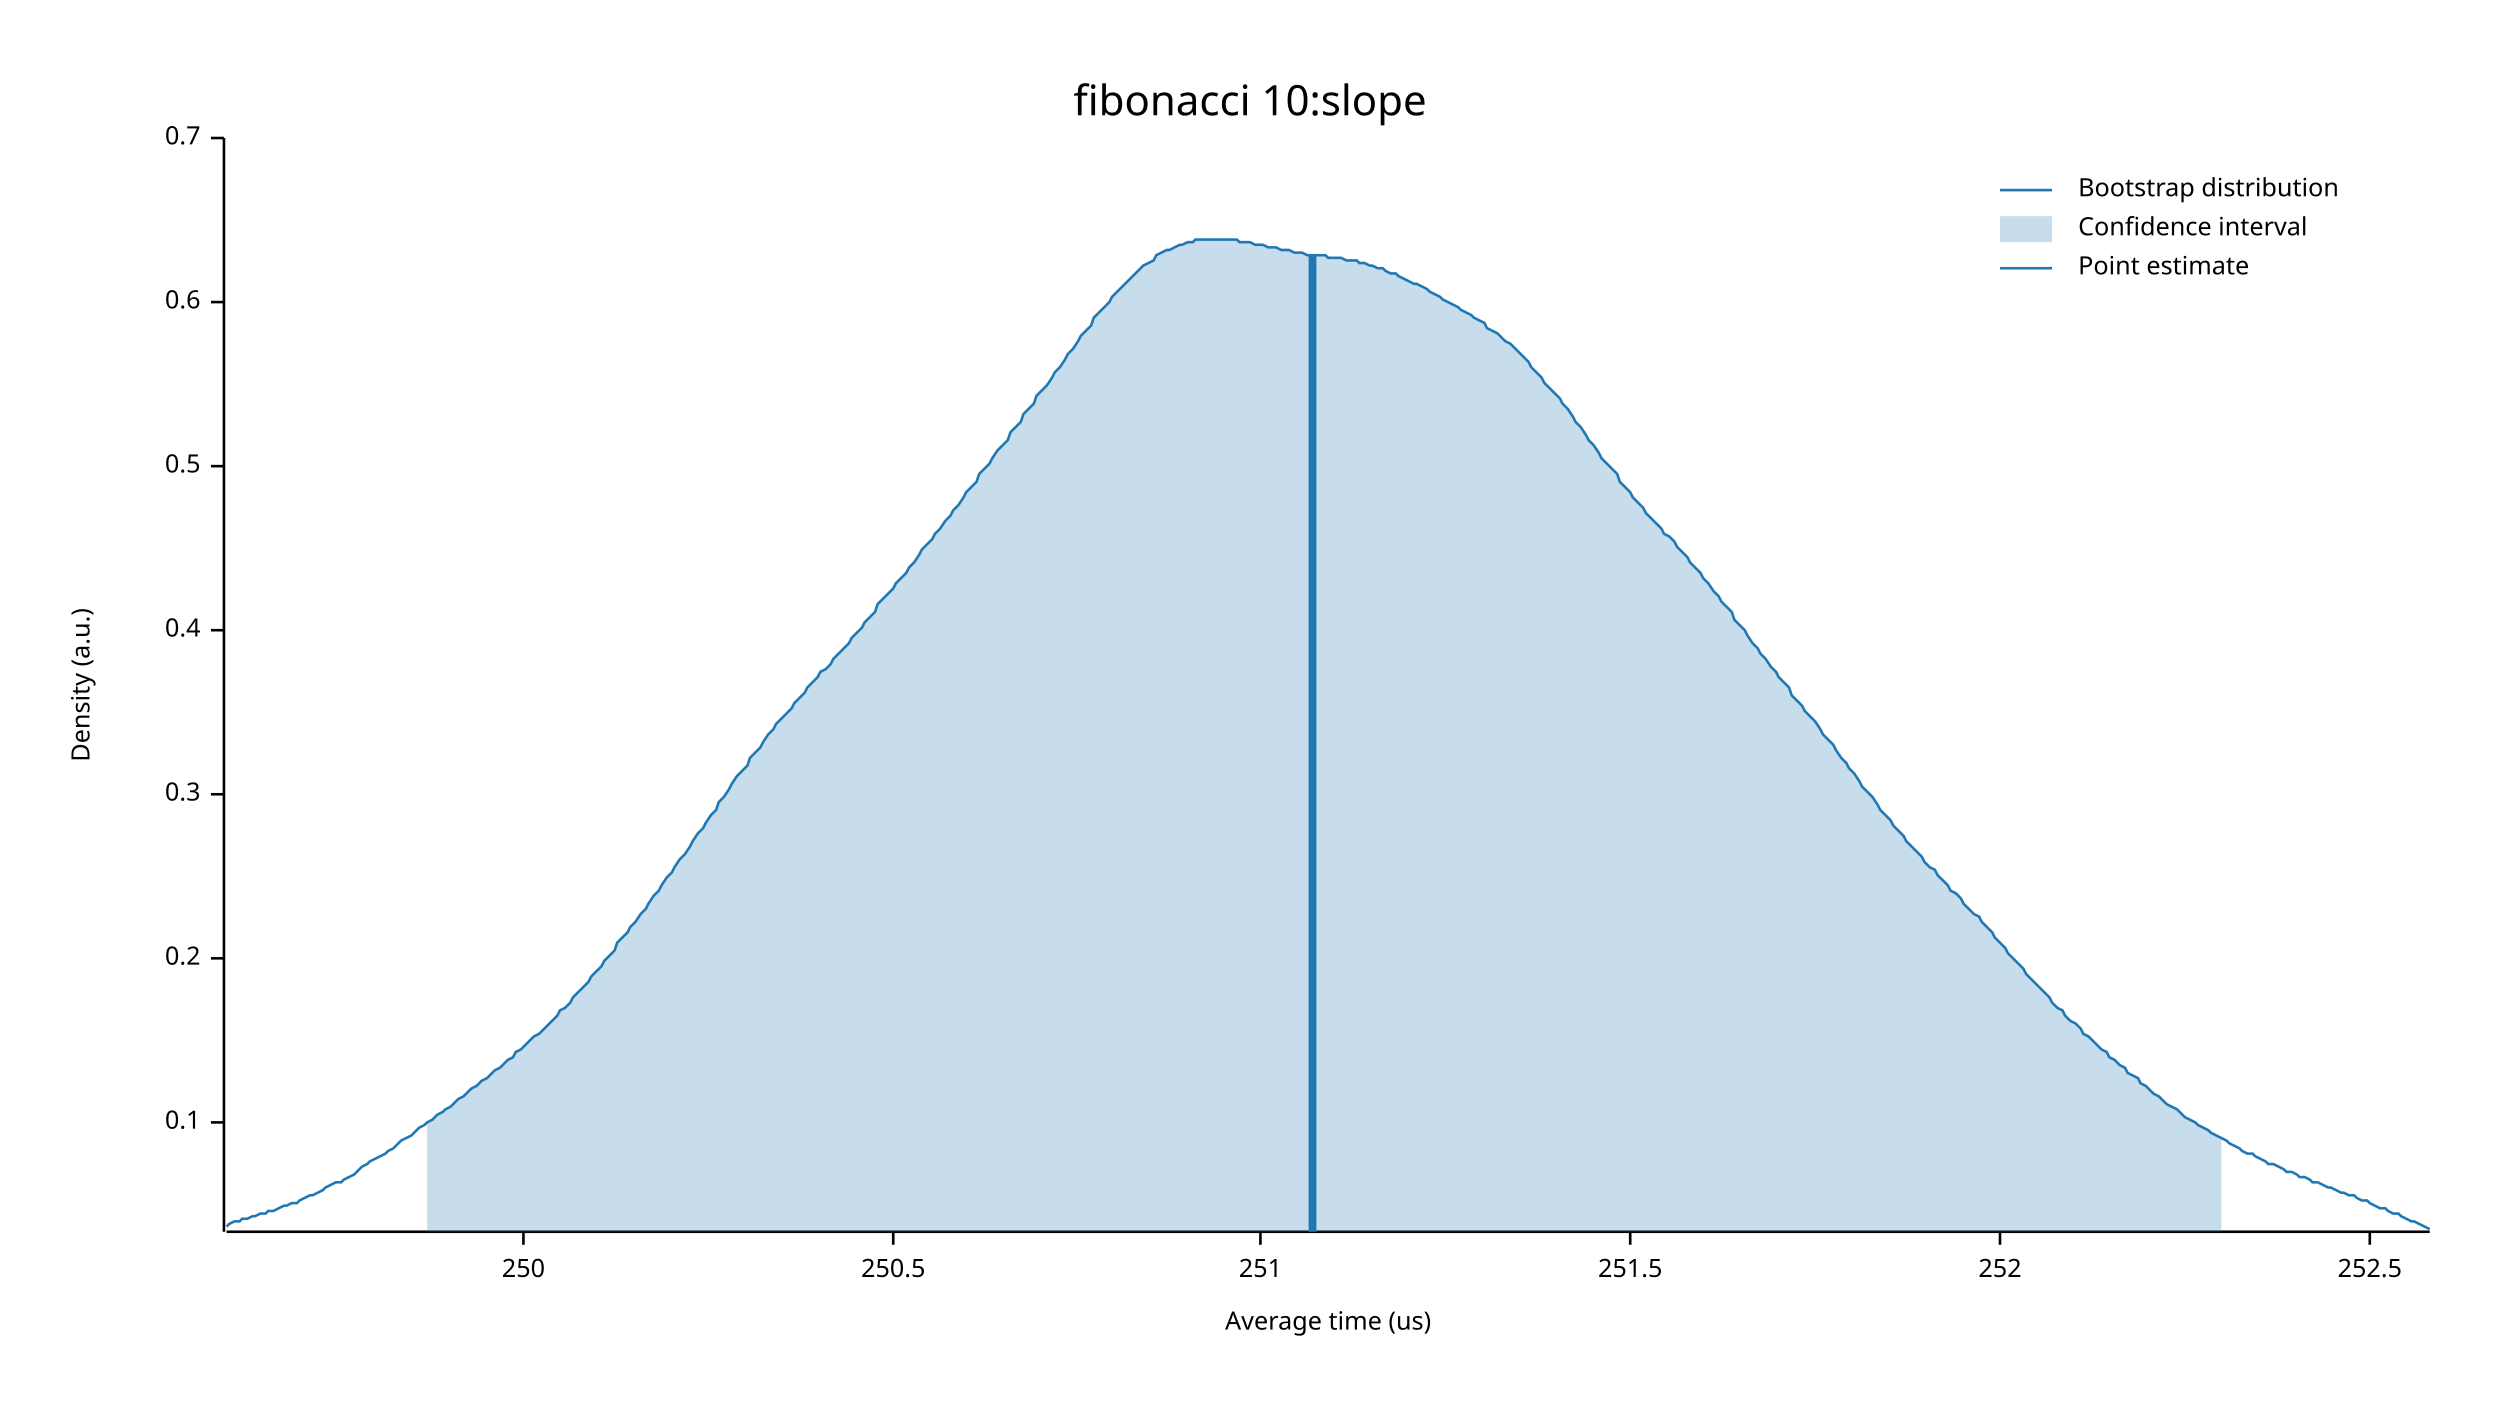
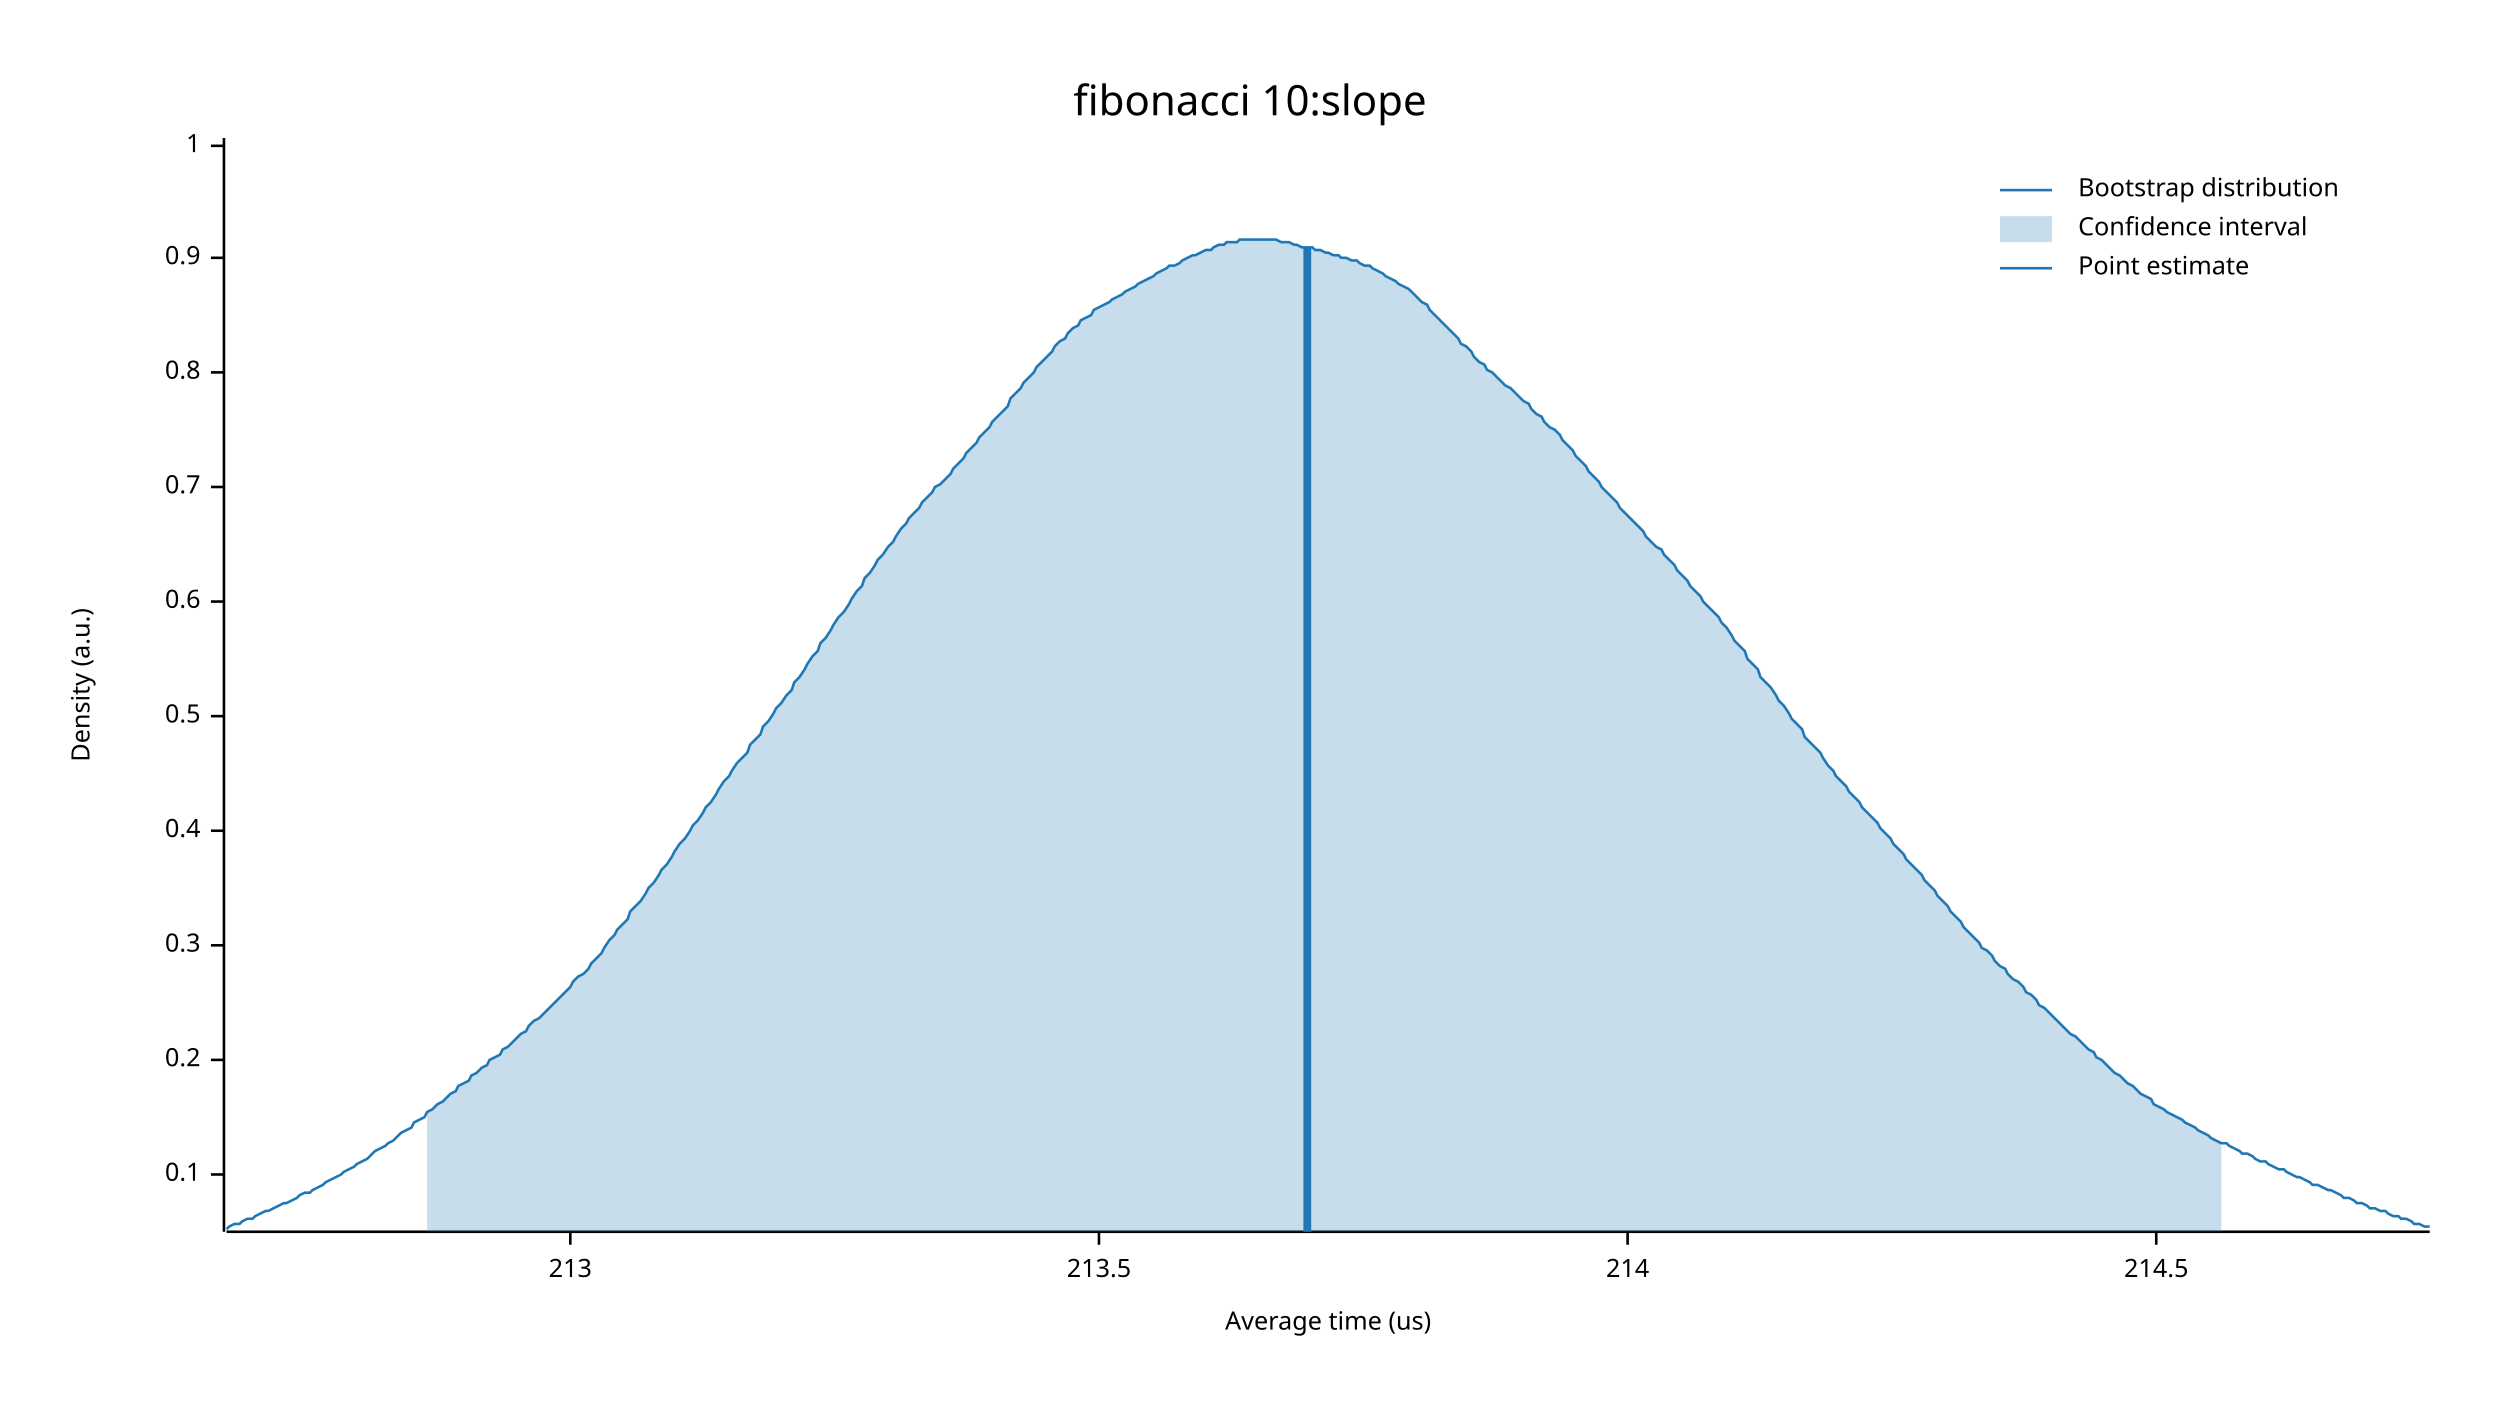
<svg xmlns="http://www.w3.org/2000/svg" width="960" height="540">
  <text x="480" y="32" dy="0.76em" text-anchor="middle" font-family="sans-serif" font-size="16.129" opacity="1" fill="#000000">
fibonacci 10:slope
</text>
  <text x="27" y="263" dy="0.76em" text-anchor="middle" font-family="sans-serif" font-size="9.677" opacity="1" fill="#000000" transform="rotate(270, 27, 263)">
Density (a.u.)
</text>
  <text x="510" y="513" dy="-0.5ex" text-anchor="middle" font-family="sans-serif" font-size="9.677" opacity="1" fill="#000000">
Average time (us)
</text>
  <polyline fill="none" opacity="1" stroke="#000000" stroke-width="1" points="86,53 86,473 " />
-   <text x="77" y="431" dy="0.5ex" text-anchor="end" font-family="sans-serif" font-size="9.677" opacity="1" fill="#000000">
+   <text x="77" y="451" dy="0.5ex" text-anchor="end" font-family="sans-serif" font-size="9.677" opacity="1" fill="#000000">
0.1
</text>
-   <polyline fill="none" opacity="1" stroke="#000000" stroke-width="1" points="81,431 86,431 " />
-   <text x="77" y="368" dy="0.5ex" text-anchor="end" font-family="sans-serif" font-size="9.677" opacity="1" fill="#000000">
+   <polyline fill="none" opacity="1" stroke="#000000" stroke-width="1" points="81,451 86,451 " />
+   <text x="77" y="407" dy="0.5ex" text-anchor="end" font-family="sans-serif" font-size="9.677" opacity="1" fill="#000000">
0.2
</text>
-   <polyline fill="none" opacity="1" stroke="#000000" stroke-width="1" points="81,368 86,368 " />
-   <text x="77" y="305" dy="0.5ex" text-anchor="end" font-family="sans-serif" font-size="9.677" opacity="1" fill="#000000">
+   <polyline fill="none" opacity="1" stroke="#000000" stroke-width="1" points="81,407 86,407 " />
+   <text x="77" y="363" dy="0.5ex" text-anchor="end" font-family="sans-serif" font-size="9.677" opacity="1" fill="#000000">
0.3
</text>
-   <polyline fill="none" opacity="1" stroke="#000000" stroke-width="1" points="81,305 86,305 " />
-   <text x="77" y="242" dy="0.5ex" text-anchor="end" font-family="sans-serif" font-size="9.677" opacity="1" fill="#000000">
+   <polyline fill="none" opacity="1" stroke="#000000" stroke-width="1" points="81,363 86,363 " />
+   <text x="77" y="319" dy="0.5ex" text-anchor="end" font-family="sans-serif" font-size="9.677" opacity="1" fill="#000000">
0.4
</text>
-   <polyline fill="none" opacity="1" stroke="#000000" stroke-width="1" points="81,242 86,242 " />
-   <text x="77" y="179" dy="0.5ex" text-anchor="end" font-family="sans-serif" font-size="9.677" opacity="1" fill="#000000">
+   <polyline fill="none" opacity="1" stroke="#000000" stroke-width="1" points="81,319 86,319 " />
+   <text x="77" y="275" dy="0.5ex" text-anchor="end" font-family="sans-serif" font-size="9.677" opacity="1" fill="#000000">
0.5
</text>
-   <polyline fill="none" opacity="1" stroke="#000000" stroke-width="1" points="81,179 86,179 " />
-   <text x="77" y="116" dy="0.5ex" text-anchor="end" font-family="sans-serif" font-size="9.677" opacity="1" fill="#000000">
+   <polyline fill="none" opacity="1" stroke="#000000" stroke-width="1" points="81,275 86,275 " />
+   <text x="77" y="231" dy="0.5ex" text-anchor="end" font-family="sans-serif" font-size="9.677" opacity="1" fill="#000000">
0.6
</text>
-   <polyline fill="none" opacity="1" stroke="#000000" stroke-width="1" points="81,116 86,116 " />
-   <text x="77" y="53" dy="0.5ex" text-anchor="end" font-family="sans-serif" font-size="9.677" opacity="1" fill="#000000">
+   <polyline fill="none" opacity="1" stroke="#000000" stroke-width="1" points="81,231 86,231 " />
+   <text x="77" y="187" dy="0.5ex" text-anchor="end" font-family="sans-serif" font-size="9.677" opacity="1" fill="#000000">
0.7
</text>
-   <polyline fill="none" opacity="1" stroke="#000000" stroke-width="1" points="81,53 86,53 " />
+   <polyline fill="none" opacity="1" stroke="#000000" stroke-width="1" points="81,187 86,187 " />
+   <text x="77" y="143" dy="0.5ex" text-anchor="end" font-family="sans-serif" font-size="9.677" opacity="1" fill="#000000">
+ 0.8
+ </text>
+   <polyline fill="none" opacity="1" stroke="#000000" stroke-width="1" points="81,143 86,143 " />
+   <text x="77" y="99" dy="0.5ex" text-anchor="end" font-family="sans-serif" font-size="9.677" opacity="1" fill="#000000">
+ 0.9
+ </text>
+   <polyline fill="none" opacity="1" stroke="#000000" stroke-width="1" points="81,99 86,99 " />
+   <text x="77" y="56" dy="0.5ex" text-anchor="end" font-family="sans-serif" font-size="9.677" opacity="1" fill="#000000">
+ 1
+ </text>
+   <polyline fill="none" opacity="1" stroke="#000000" stroke-width="1" points="81,56 86,56 " />
  <polyline fill="none" opacity="1" stroke="#000000" stroke-width="1" points="87,473 933,473 " />
-   <text x="201" y="483" dy="0.76em" text-anchor="middle" font-family="sans-serif" font-size="9.677" opacity="1" fill="#000000">
- 250
+   <text x="219" y="483" dy="0.76em" text-anchor="middle" font-family="sans-serif" font-size="9.677" opacity="1" fill="#000000">
+ 213
</text>
-   <polyline fill="none" opacity="1" stroke="#000000" stroke-width="1" points="201,473 201,478 " />
-   <text x="343" y="483" dy="0.76em" text-anchor="middle" font-family="sans-serif" font-size="9.677" opacity="1" fill="#000000">
- 250.5
+   <polyline fill="none" opacity="1" stroke="#000000" stroke-width="1" points="219,473 219,478 " />
+   <text x="422" y="483" dy="0.76em" text-anchor="middle" font-family="sans-serif" font-size="9.677" opacity="1" fill="#000000">
+ 213.5
</text>
-   <polyline fill="none" opacity="1" stroke="#000000" stroke-width="1" points="343,473 343,478 " />
-   <text x="484" y="483" dy="0.76em" text-anchor="middle" font-family="sans-serif" font-size="9.677" opacity="1" fill="#000000">
- 251
+   <polyline fill="none" opacity="1" stroke="#000000" stroke-width="1" points="422,473 422,478 " />
+   <text x="625" y="483" dy="0.76em" text-anchor="middle" font-family="sans-serif" font-size="9.677" opacity="1" fill="#000000">
+ 214
</text>
-   <polyline fill="none" opacity="1" stroke="#000000" stroke-width="1" points="484,473 484,478 " />
-   <text x="626" y="483" dy="0.76em" text-anchor="middle" font-family="sans-serif" font-size="9.677" opacity="1" fill="#000000">
- 251.5
+   <polyline fill="none" opacity="1" stroke="#000000" stroke-width="1" points="625,473 625,478 " />
+   <text x="828" y="483" dy="0.76em" text-anchor="middle" font-family="sans-serif" font-size="9.677" opacity="1" fill="#000000">
+ 214.5
</text>
-   <polyline fill="none" opacity="1" stroke="#000000" stroke-width="1" points="626,473 626,478 " />
-   <text x="768" y="483" dy="0.76em" text-anchor="middle" font-family="sans-serif" font-size="9.677" opacity="1" fill="#000000">
- 252
- </text>
-   <polyline fill="none" opacity="1" stroke="#000000" stroke-width="1" points="768,473 768,478 " />
-   <text x="910" y="483" dy="0.76em" text-anchor="middle" font-family="sans-serif" font-size="9.677" opacity="1" fill="#000000">
- 252.5
- </text>
-   <polyline fill="none" opacity="1" stroke="#000000" stroke-width="1" points="910,473 910,478 " />
-   <polyline fill="none" opacity="1" stroke="#1F78B4" stroke-width="1" points="87,471 88,470 90,469 92,469 93,468 95,468 97,467 98,467 100,466 102,466 103,465 105,465 107,464 109,463 110,463 112,462 114,462 115,461 117,460 119,459 120,459 122,458 124,457 125,456 127,455 129,454 131,454 132,453 134,452 136,451 137,450 139,448 141,447 142,446 144,445 146,444 148,443 149,442 151,441 153,439 154,438 156,437 158,436 159,435 161,433 163,432 164,431 166,430 168,428 170,427 171,426 173,425 175,423 176,422 178,421 180,419 181,418 183,417 185,415 187,414 188,413 190,411 192,410 193,409 195,407 197,406 198,404 200,403 202,401 203,400 205,398 207,397 209,395 210,394 212,392 214,390 215,388 217,387 219,385 220,383 222,381 224,379 226,377 227,375 229,373 231,371 232,369 234,367 236,365 237,362 239,360 241,358 242,356 244,354 246,351 248,349 249,347 251,344 253,342 254,340 256,337 258,335 259,333 261,330 263,328 265,325 266,323 268,320 270,318 271,316 273,313 275,311 276,308 278,306 280,303 281,301 283,298 285,296 287,294 288,291 290,289 292,287 293,285 295,282 297,280 298,278 300,276 302,274 304,272 305,270 307,268 309,266 310,264 312,262 314,260 315,258 317,257 319,255 320,253 322,251 324,249 326,247 327,245 329,243 331,241 332,239 334,237 336,235 337,232 339,230 341,228 343,226 344,224 346,222 348,220 349,218 351,216 353,213 354,211 356,209 358,207 359,205 361,203 363,200 365,198 366,196 368,194 370,191 371,189 373,187 375,185 376,182 378,180 380,178 381,176 383,173 385,171 387,169 388,166 390,164 392,162 393,159 395,157 397,155 398,152 400,150 402,148 404,145 405,143 407,141 409,138 410,136 412,134 414,131 415,129 417,127 419,125 420,122 422,120 424,118 426,116 427,114 429,112 431,110 432,109 434,107 436,105 437,104 439,102 441,101 443,100 444,98 446,97 448,96 449,96 451,95 453,94 454,94 456,93 458,93 459,92 461,92 463,92 465,92 466,92 468,92 470,92 471,92 473,92 475,92 476,93 478,93 480,93 482,94 483,94 485,94 487,95 488,95 490,95 492,96 493,96 495,96 497,97 498,97 500,97 502,98 504,98 505,98 507,98 509,98 510,99 512,99 514,99 515,99 517,100 519,100 521,100 522,101 524,101 526,102 527,102 529,103 531,103 532,104 534,105 536,105 537,106 539,107 541,108 543,109 544,109 546,110 548,111 549,112 551,113 553,114 554,115 556,116 558,117 560,118 561,119 563,120 565,121 566,122 568,123 570,124 571,126 573,127 575,128 576,129 578,131 580,132 582,134 583,135 585,137 587,139 588,141 590,143 592,145 593,147 595,149 597,151 599,153 600,155 602,157 604,160 605,162 607,164 609,167 610,169 612,171 614,174 615,176 617,178 619,180 621,182 622,185 624,187 626,189 627,191 629,193 631,195 632,197 634,199 636,201 638,203 639,205 641,206 643,208 644,210 646,212 648,214 649,216 651,218 653,220 654,222 656,224 658,227 660,229 661,231 663,233 665,235 666,238 668,240 670,242 671,244 673,247 675,249 676,251 678,253 680,256 682,258 683,260 685,262 687,264 688,267 690,269 692,271 693,273 695,275 697,277 699,280 700,282 702,284 704,286 705,288 707,291 709,293 710,295 712,297 714,300 715,302 717,304 719,306 721,309 722,311 724,313 726,315 727,317 729,319 731,321 732,323 734,325 736,327 738,329 739,331 741,333 743,334 744,336 746,338 748,340 749,342 751,343 753,345 754,347 756,349 758,351 760,352 761,354 763,356 765,358 766,360 768,362 770,364 771,366 773,368 775,370 777,372 778,374 780,376 782,378 783,379 785,381 787,383 788,385 790,387 792,388 793,390 795,392 797,393 799,395 800,397 802,398 804,400 805,401 807,403 809,404 810,406 812,407 814,409 816,410 817,412 819,413 821,414 822,416 824,417 826,419 827,420 829,421 831,423 832,424 834,425 836,426 838,428 839,429 841,430 843,431 844,432 846,433 848,434 849,435 851,436 853,437 855,438 856,439 858,440 860,441 861,442 863,443 865,443 866,444 868,445 870,446 871,447 873,447 875,448 877,449 878,450 880,450 882,451 883,452 885,452 887,453 888,454 890,454 892,455 894,456 895,456 897,457 899,458 900,458 902,459 904,459 905,460 907,461 909,461 910,462 912,463 914,464 916,464 917,465 919,466 921,466 922,467 924,468 926,469 927,469 929,470 931,471 933,472 " />
-   <polygon opacity="0.25" fill="#1F78B4" points="164,431 166,430 168,428 170,427 171,426 173,425 175,423 176,422 178,421 180,419 181,418 183,417 185,415 187,414 188,413 190,411 192,410 193,409 195,407 197,406 198,404 200,403 202,401 203,400 205,398 207,397 209,395 210,394 212,392 214,390 215,388 217,387 219,385 220,383 222,381 224,379 226,377 227,375 229,373 231,371 232,369 234,367 236,365 237,362 239,360 241,358 242,356 244,354 246,351 248,349 249,347 251,344 253,342 254,340 256,337 258,335 259,333 261,330 263,328 265,325 266,323 268,320 270,318 271,316 273,313 275,311 276,308 278,306 280,303 281,301 283,298 285,296 287,294 288,291 290,289 292,287 293,285 295,282 297,280 298,278 300,276 302,274 304,272 305,270 307,268 309,266 310,264 312,262 314,260 315,258 317,257 319,255 320,253 322,251 324,249 326,247 327,245 329,243 331,241 332,239 334,237 336,235 337,232 339,230 341,228 343,226 344,224 346,222 348,220 349,218 351,216 353,213 354,211 356,209 358,207 359,205 361,203 363,200 365,198 366,196 368,194 370,191 371,189 373,187 375,185 376,182 378,180 380,178 381,176 383,173 385,171 387,169 388,166 390,164 392,162 393,159 395,157 397,155 398,152 400,150 402,148 404,145 405,143 407,141 409,138 410,136 412,134 414,131 415,129 417,127 419,125 420,122 422,120 424,118 426,116 427,114 429,112 431,110 432,109 434,107 436,105 437,104 439,102 441,101 443,100 444,98 446,97 448,96 449,96 451,95 453,94 454,94 456,93 458,93 459,92 461,92 463,92 465,92 466,92 468,92 470,92 471,92 473,92 475,92 476,93 478,93 480,93 482,94 483,94 485,94 487,95 488,95 490,95 492,96 493,96 495,96 497,97 498,97 500,97 502,98 504,98 505,98 507,98 509,98 510,99 512,99 514,99 515,99 517,100 519,100 521,100 522,101 524,101 526,102 527,102 529,103 531,103 532,104 534,105 536,105 537,106 539,107 541,108 543,109 544,109 546,110 548,111 549,112 551,113 553,114 554,115 556,116 558,117 560,118 561,119 563,120 565,121 566,122 568,123 570,124 571,126 573,127 575,128 576,129 578,131 580,132 582,134 583,135 585,137 587,139 588,141 590,143 592,145 593,147 595,149 597,151 599,153 600,155 602,157 604,160 605,162 607,164 609,167 610,169 612,171 614,174 615,176 617,178 619,180 621,182 622,185 624,187 626,189 627,191 629,193 631,195 632,197 634,199 636,201 638,203 639,205 641,206 643,208 644,210 646,212 648,214 649,216 651,218 653,220 654,222 656,224 658,227 660,229 661,231 663,233 665,235 666,238 668,240 670,242 671,244 673,247 675,249 676,251 678,253 680,256 682,258 683,260 685,262 687,264 688,267 690,269 692,271 693,273 695,275 697,277 699,280 700,282 702,284 704,286 705,288 707,291 709,293 710,295 712,297 714,300 715,302 717,304 719,306 721,309 722,311 724,313 726,315 727,317 729,319 731,321 732,323 734,325 736,327 738,329 739,331 741,333 743,334 744,336 746,338 748,340 749,342 751,343 753,345 754,347 756,349 758,351 760,352 761,354 763,356 765,358 766,360 768,362 770,364 771,366 773,368 775,370 777,372 778,374 780,376 782,378 783,379 785,381 787,383 788,385 790,387 792,388 793,390 795,392 797,393 799,395 800,397 802,398 804,400 805,401 807,403 809,404 810,406 812,407 814,409 816,410 817,412 819,413 821,414 822,416 824,417 826,419 827,420 829,421 831,423 832,424 834,425 836,426 838,428 839,429 841,430 843,431 844,432 846,433 848,434 849,435 851,436 853,437 853,473 164,473 " />
-   <polyline fill="none" opacity="1" stroke="#1F78B4" stroke-width="3" points="504,473 504,98 " />
+   <polyline fill="none" opacity="1" stroke="#000000" stroke-width="1" points="828,473 828,478 " />
+   <polyline fill="none" opacity="1" stroke="#1F78B4" stroke-width="1" points="87,472 88,471 90,470 92,470 93,469 95,468 97,468 98,467 100,466 102,465 103,465 105,464 107,463 109,462 110,462 112,461 114,460 115,459 117,458 119,458 120,457 122,456 124,455 125,454 127,453 129,452 131,451 132,450 134,449 136,448 137,447 139,446 141,445 142,444 144,442 146,441 148,440 149,439 151,438 153,436 154,435 156,434 158,433 159,431 161,430 163,429 164,427 166,426 168,424 170,423 171,422 173,420 175,419 176,417 178,416 180,415 181,413 183,412 185,410 187,409 188,407 190,406 192,405 193,403 195,402 197,400 198,399 200,397 202,396 203,394 205,392 207,391 209,389 210,388 212,386 214,384 215,383 217,381 219,379 220,377 222,375 224,374 226,372 227,370 229,368 231,366 232,364 234,361 236,359 237,357 239,355 241,353 242,350 244,348 246,346 248,343 249,341 251,339 253,336 254,334 256,332 258,329 259,327 261,324 263,322 265,319 266,317 268,315 270,312 271,310 273,308 275,305 276,303 278,300 280,298 281,296 283,293 285,291 287,289 288,286 290,284 292,282 293,279 295,277 297,274 298,272 300,270 302,267 304,265 305,262 307,260 309,257 310,255 312,252 314,250 315,247 317,245 319,242 320,240 322,237 324,235 326,232 327,230 329,227 331,225 332,222 334,220 336,217 337,215 339,213 341,210 343,208 344,206 346,203 348,201 349,199 351,197 353,195 354,193 356,191 358,189 359,187 361,186 363,184 365,182 366,180 368,178 370,176 371,174 373,172 375,170 376,168 378,166 380,164 381,162 383,160 385,158 387,156 388,153 390,151 392,149 393,147 395,145 397,143 398,141 400,139 402,137 404,135 405,133 407,131 409,130 410,128 412,126 414,125 415,123 417,122 419,121 420,119 422,118 424,117 426,116 427,115 429,114 431,113 432,112 434,111 436,110 437,109 439,108 441,107 443,106 444,105 446,104 448,103 449,102 451,102 453,101 454,100 456,99 458,98 459,98 461,97 463,96 465,96 466,95 468,94 470,94 471,93 473,93 475,93 476,92 478,92 480,92 482,92 483,92 485,92 487,92 488,92 490,92 492,93 493,93 495,93 497,94 498,94 500,95 502,95 504,95 505,96 507,96 509,97 510,97 512,98 514,98 515,99 517,99 519,100 521,100 522,101 524,102 526,102 527,103 529,104 531,105 532,106 534,107 536,108 537,109 539,110 541,111 543,113 544,114 546,116 548,117 549,119 551,121 553,123 554,124 556,126 558,128 560,130 561,132 563,133 565,135 566,137 568,139 570,140 571,142 573,143 575,145 576,146 578,148 580,149 582,151 583,152 585,154 587,155 588,157 590,159 592,160 593,162 595,164 597,165 599,167 600,169 602,171 604,173 605,175 607,177 609,179 610,181 612,183 614,185 615,187 617,189 619,191 621,193 622,195 624,197 626,199 627,200 629,202 631,204 632,206 634,208 636,210 638,211 639,213 641,215 643,217 644,219 646,221 648,223 649,225 651,227 653,229 654,231 656,233 658,235 660,237 661,239 663,241 665,244 666,246 668,248 670,250 671,253 673,255 675,257 676,260 678,262 680,264 682,267 683,269 685,271 687,274 688,276 690,278 692,280 693,283 695,285 697,287 699,289 700,291 702,294 704,296 705,298 707,300 709,302 710,304 712,306 714,308 715,310 717,312 719,314 721,316 722,318 724,320 726,322 727,324 729,326 731,328 732,330 734,332 736,334 738,336 739,338 741,340 743,342 744,344 746,346 748,348 749,350 751,352 753,354 754,356 756,358 758,360 760,362 761,364 763,365 765,367 766,369 768,371 770,372 771,374 773,376 775,377 777,379 778,381 780,382 782,384 783,386 785,387 787,389 788,390 790,392 792,394 793,395 795,397 797,398 799,400 800,401 802,403 804,404 805,406 807,407 809,409 810,410 812,412 814,413 816,415 817,416 819,417 821,419 822,420 824,421 826,422 827,424 829,425 831,426 832,427 834,428 836,429 838,430 839,431 841,432 843,433 844,434 846,435 848,436 849,437 851,438 853,439 855,439 856,440 858,441 860,442 861,443 863,443 865,444 866,445 868,446 870,446 871,447 873,448 875,449 877,449 878,450 880,451 882,452 883,452 885,453 887,454 888,455 890,455 892,456 894,457 895,457 897,458 899,459 900,460 902,460 904,461 905,462 907,462 909,463 910,464 912,464 914,465 916,465 917,466 919,467 921,467 922,468 924,468 926,469 927,470 929,470 931,471 933,471 " />
+   <polygon opacity="0.25" fill="#1F78B4" points="164,427 166,426 168,424 170,423 171,422 173,420 175,419 176,417 178,416 180,415 181,413 183,412 185,410 187,409 188,407 190,406 192,405 193,403 195,402 197,400 198,399 200,397 202,396 203,394 205,392 207,391 209,389 210,388 212,386 214,384 215,383 217,381 219,379 220,377 222,375 224,374 226,372 227,370 229,368 231,366 232,364 234,361 236,359 237,357 239,355 241,353 242,350 244,348 246,346 248,343 249,341 251,339 253,336 254,334 256,332 258,329 259,327 261,324 263,322 265,319 266,317 268,315 270,312 271,310 273,308 275,305 276,303 278,300 280,298 281,296 283,293 285,291 287,289 288,286 290,284 292,282 293,279 295,277 297,274 298,272 300,270 302,267 304,265 305,262 307,260 309,257 310,255 312,252 314,250 315,247 317,245 319,242 320,240 322,237 324,235 326,232 327,230 329,227 331,225 332,222 334,220 336,217 337,215 339,213 341,210 343,208 344,206 346,203 348,201 349,199 351,197 353,195 354,193 356,191 358,189 359,187 361,186 363,184 365,182 366,180 368,178 370,176 371,174 373,172 375,170 376,168 378,166 380,164 381,162 383,160 385,158 387,156 388,153 390,151 392,149 393,147 395,145 397,143 398,141 400,139 402,137 404,135 405,133 407,131 409,130 410,128 412,126 414,125 415,123 417,122 419,121 420,119 422,118 424,117 426,116 427,115 429,114 431,113 432,112 434,111 436,110 437,109 439,108 441,107 443,106 444,105 446,104 448,103 449,102 451,102 453,101 454,100 456,99 458,98 459,98 461,97 463,96 465,96 466,95 468,94 470,94 471,93 473,93 475,93 476,92 478,92 480,92 482,92 483,92 485,92 487,92 488,92 490,92 492,93 493,93 495,93 497,94 498,94 500,95 502,95 504,95 505,96 507,96 509,97 510,97 512,98 514,98 515,99 517,99 519,100 521,100 522,101 524,102 526,102 527,103 529,104 531,105 532,106 534,107 536,108 537,109 539,110 541,111 543,113 544,114 546,116 548,117 549,119 551,121 553,123 554,124 556,126 558,128 560,130 561,132 563,133 565,135 566,137 568,139 570,140 571,142 573,143 575,145 576,146 578,148 580,149 582,151 583,152 585,154 587,155 588,157 590,159 592,160 593,162 595,164 597,165 599,167 600,169 602,171 604,173 605,175 607,177 609,179 610,181 612,183 614,185 615,187 617,189 619,191 621,193 622,195 624,197 626,199 627,200 629,202 631,204 632,206 634,208 636,210 638,211 639,213 641,215 643,217 644,219 646,221 648,223 649,225 651,227 653,229 654,231 656,233 658,235 660,237 661,239 663,241 665,244 666,246 668,248 670,250 671,253 673,255 675,257 676,260 678,262 680,264 682,267 683,269 685,271 687,274 688,276 690,278 692,280 693,283 695,285 697,287 699,289 700,291 702,294 704,296 705,298 707,300 709,302 710,304 712,306 714,308 715,310 717,312 719,314 721,316 722,318 724,320 726,322 727,324 729,326 731,328 732,330 734,332 736,334 738,336 739,338 741,340 743,342 744,344 746,346 748,348 749,350 751,352 753,354 754,356 756,358 758,360 760,362 761,364 763,365 765,367 766,369 768,371 770,372 771,374 773,376 775,377 777,379 778,381 780,382 782,384 783,386 785,387 787,389 788,390 790,392 792,394 793,395 795,397 797,398 799,400 800,401 802,403 804,404 805,406 807,407 809,409 810,410 812,412 814,413 816,415 817,416 819,417 821,419 822,420 824,421 826,422 827,424 829,425 831,426 832,427 834,428 836,429 838,430 839,431 841,432 843,433 844,434 846,435 848,436 849,437 851,438 853,439 853,473 164,473 " />
+   <polyline fill="none" opacity="1" stroke="#1F78B4" stroke-width="3" points="502,473 502,95 " />
  <text x="798" y="68" dy="0.76em" text-anchor="start" font-family="sans-serif" font-size="9.677" opacity="1" fill="#000000">
Bootstrap distribution
</text>
  <text x="798" y="83" dy="0.76em" text-anchor="start" font-family="sans-serif" font-size="9.677" opacity="1" fill="#000000">
Confidence interval
</text>
  <text x="798" y="98" dy="0.76em" text-anchor="start" font-family="sans-serif" font-size="9.677" opacity="1" fill="#000000">
Point estimate
</text>
  <polyline fill="none" opacity="1" stroke="#1F78B4" stroke-width="1" points="768,73 788,73 " />
  <rect x="768" y="83" width="20" height="10" opacity="0.25" fill="#1F78B4" stroke="none" />
  <polyline fill="none" opacity="1" stroke="#1F78B4" stroke-width="1" points="768,103 788,103 " />
</svg>
